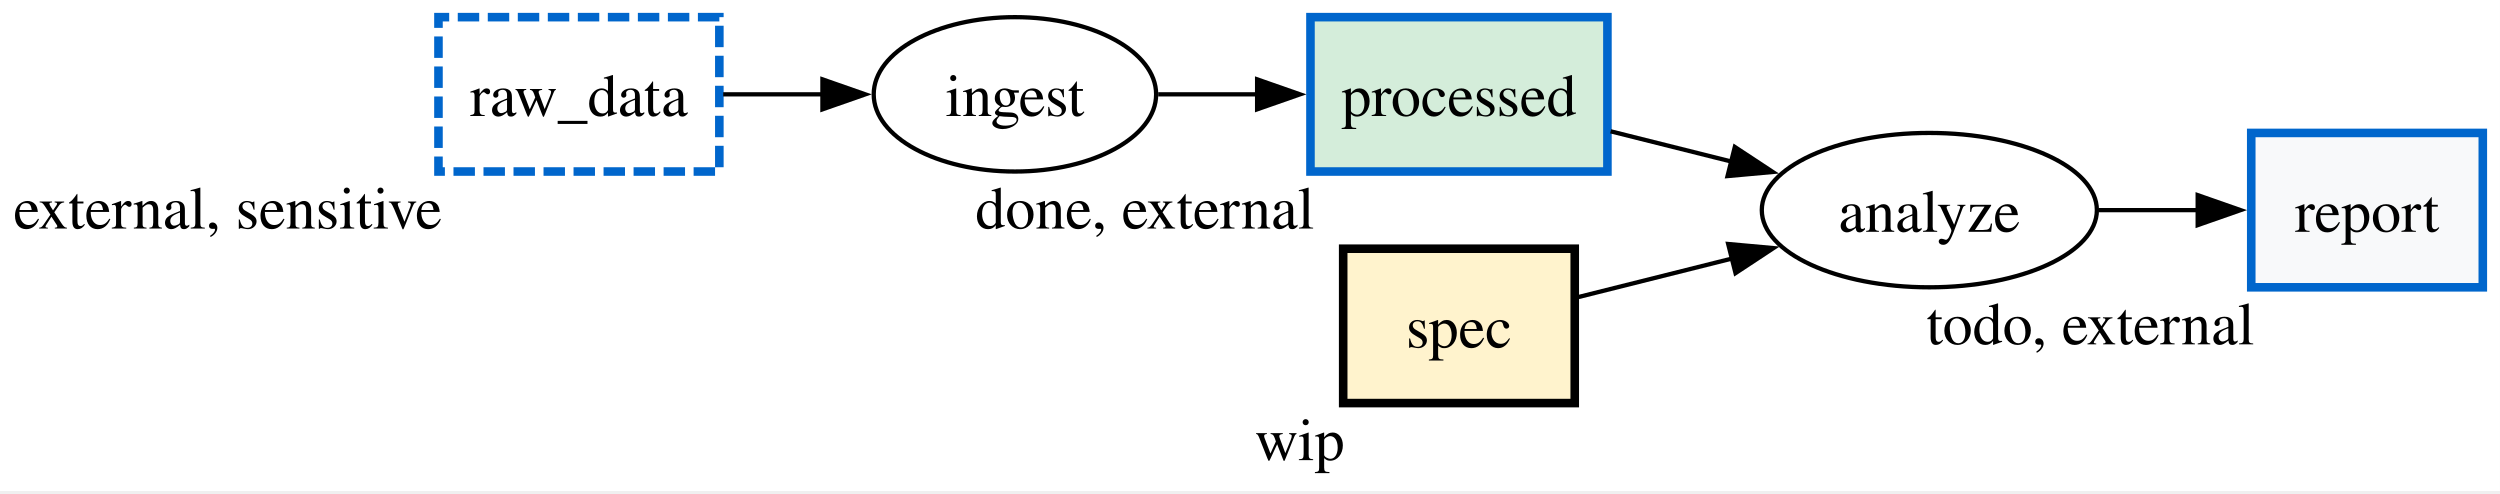
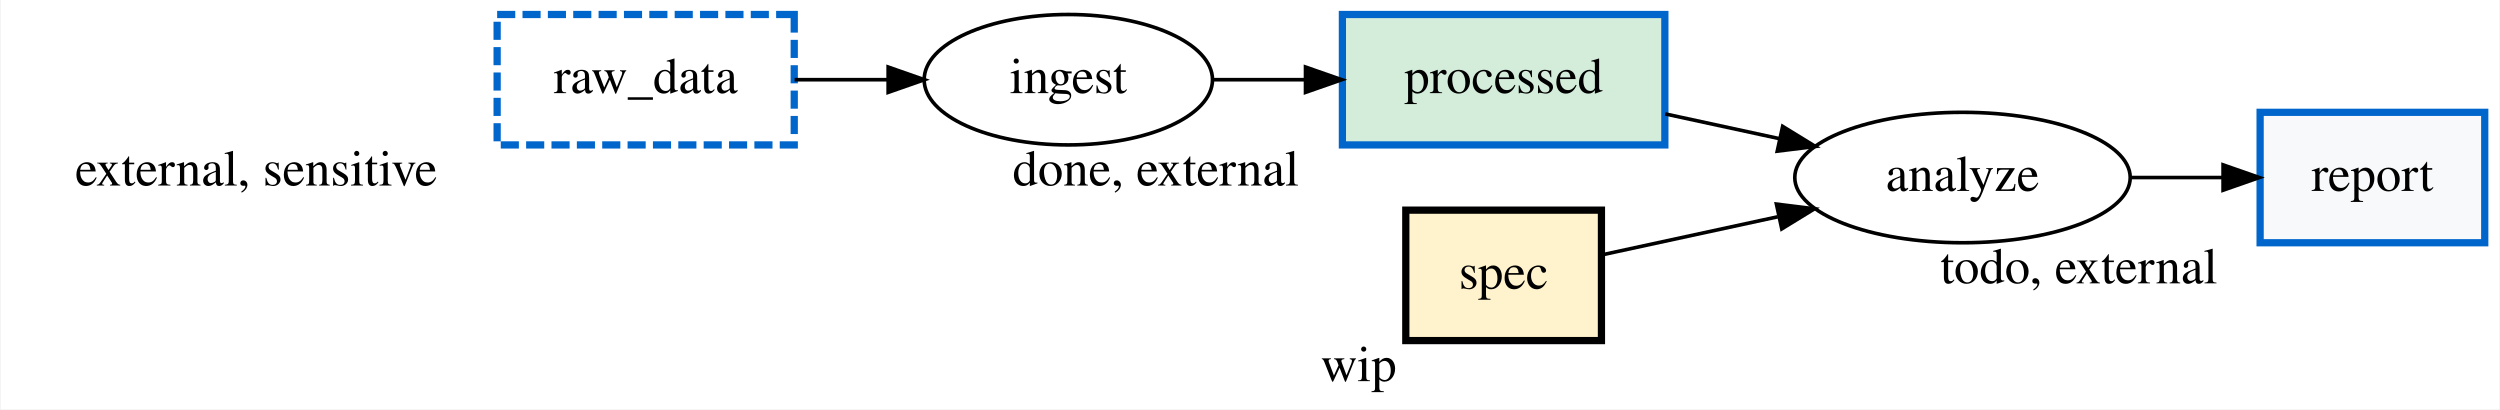
- <svg xmlns="http://www.w3.org/2000/svg" width="583pt" height="115pt" viewBox="0.00 0.00 583.00 115.00">
-   <g id="graph0" class="graph" transform="scale(1 1) rotate(0) translate(4 110.5)">
-     <polygon fill="white" stroke="none" points="-4,4 -4,-110.5 578.99,-110.5 578.99,4 -4,4" />
+ <svg xmlns="http://www.w3.org/2000/svg" width="690pt" height="113pt" viewBox="0.00 0.00 689.58 113.00">
+   <g id="graph0" class="graph" transform="scale(1 1) rotate(0) translate(4 109)">
+     <polygon fill="white" stroke="transparent" points="-4,4 -4,-109 685.58,-109 685.58,4 -4,4" />
    <g id="node1" class="node">
-       <ellipse fill="none" stroke="black" cx="445.92" cy="-61.5" rx="39.07" ry="18" />
-       <text xml:space="preserve" text-anchor="middle" x="445.92" y="-56.45" font-family="Times,serif" font-size="14.00">analyze</text>
+       <ellipse fill="none" stroke="black" cx="537.44" cy="-60" rx="46.29" ry="18" />
+       <text text-anchor="middle" x="537.44" y="-56.3" font-family="Times,serif" font-size="14.00">analyze</text>
    </g>
    <g id="node5" class="node">
-       <polygon fill="#f8f9fa" stroke="#0066cc" stroke-width="2" points="574.99,-79.5 520.99,-79.5 520.99,-43.5 574.99,-43.5 574.99,-79.5" />
-       <text xml:space="preserve" text-anchor="middle" x="547.99" y="-56.45" font-family="Times,serif" font-size="14.00">report</text>
-       <text xml:space="preserve" text-anchor="middle" x="483.49" y="-30.2" font-family="Times,serif" font-size="14.00">todo, external</text>
+       <polygon fill="#f8f9fa" stroke="#0066cc" stroke-width="2" points="681.58,-78 619.58,-78 619.58,-42 681.58,-42 681.58,-78" />
+       <text text-anchor="middle" x="650.58" y="-56.3" font-family="Times,serif" font-size="14.00">report</text>
+       <text text-anchor="middle" x="569.58" y="-30.8" font-family="Times,serif" font-size="14.00">todo, external</text>
    </g>
    <g id="edge4" class="edge">
-       <path fill="none" stroke="black" d="M485.32,-61.5C493.01,-61.5 501.08,-61.5 508.76,-61.5" />
-       <polygon fill="black" stroke="black" points="508.5,-65 518.5,-61.5 508.5,-58 508.5,-65" />
+       <path fill="none" stroke="black" d="M583.65,-60C592.1,-60 600.88,-60 609.18,-60" />
+       <polygon fill="black" stroke="black" points="609.36,-63.5 619.36,-60 609.36,-56.5 609.36,-63.5" />
    </g>
    <g id="node2" class="node">
-       <ellipse fill="none" stroke="black" cx="232.68" cy="-88.5" rx="32.93" ry="18" />
-       <text xml:space="preserve" text-anchor="middle" x="232.68" y="-83.45" font-family="Times,serif" font-size="14.00">ingest</text>
+       <ellipse fill="none" stroke="black" cx="290.65" cy="-87" rx="39.79" ry="18" />
+       <text text-anchor="middle" x="290.65" y="-83.3" font-family="Times,serif" font-size="14.00">ingest</text>
    </g>
    <g id="node3" class="node">
-       <polygon fill="#d4edda" stroke="#0066cc" stroke-width="2" points="370.85,-106.5 301.6,-106.5 301.6,-70.5 370.85,-70.5 370.85,-106.5" />
-       <text xml:space="preserve" text-anchor="middle" x="336.23" y="-83.45" font-family="Times,serif" font-size="14.00">processed</text>
-       <text xml:space="preserve" text-anchor="middle" x="262.98" y="-57.2" font-family="Times,serif" font-size="14.00">done, external</text>
+       <polygon fill="#d4edda" stroke="#0066cc" stroke-width="2" points="455.29,-105 366.29,-105 366.29,-69 455.29,-69 455.29,-105" />
+       <text text-anchor="middle" x="410.79" y="-83.3" font-family="Times,serif" font-size="14.00">processed</text>
+       <text text-anchor="middle" x="314.79" y="-57.8" font-family="Times,serif" font-size="14.00">done, external</text>
    </g>
    <g id="edge2" class="edge">
-       <path fill="none" stroke="black" d="M266.09,-88.5C273.5,-88.5 281.51,-88.5 289.36,-88.5" />
-       <polygon fill="black" stroke="black" points="289.16,-92 299.16,-88.5 289.16,-85 289.16,-92" />
+       <path fill="none" stroke="black" d="M330.33,-87C338.56,-87 347.38,-87 356.05,-87" />
+       <polygon fill="black" stroke="black" points="356.11,-90.5 366.11,-87 356.11,-83.5 356.11,-90.5" />
    </g>
    <g id="edge5" class="edge">
-       <path fill="none" stroke="black" d="M371.6,-79.88C380.62,-77.62 390.49,-75.15 399.98,-72.77" />
-       <polygon fill="black" stroke="black" points="400.56,-76.23 409.41,-70.4 398.86,-69.44 400.56,-76.23" />
+       <path fill="none" stroke="black" d="M455.39,-77.56C465.6,-75.34 476.56,-72.97 487.01,-70.71" />
+       <polygon fill="black" stroke="black" points="487.8,-74.12 496.83,-68.58 486.31,-67.28 487.8,-74.12" />
    </g>
    <g id="node4" class="node">
-       <polygon fill="none" stroke="#0066cc" stroke-width="2" stroke-dasharray="5,2" points="163.75,-106.5 98.25,-106.5 98.25,-70.5 163.75,-70.5 163.75,-106.5" />
-       <text xml:space="preserve" text-anchor="middle" x="131" y="-83.45" font-family="Times,serif" font-size="14.00">raw_data</text>
-       <text xml:space="preserve" text-anchor="middle" x="49.12" y="-57.2" font-family="Times,serif" font-size="14.00">external, sensitive</text>
+       <polygon fill="none" stroke="#0066cc" stroke-width="2" stroke-dasharray="5,2" points="215,-105 133,-105 133,-69 215,-69 215,-105" />
+       <text text-anchor="middle" x="174" y="-83.3" font-family="Times,serif" font-size="14.00">raw_data</text>
+       <text text-anchor="middle" x="66.5" y="-57.8" font-family="Times,serif" font-size="14.00">external, sensitive</text>
    </g>
    <g id="edge1" class="edge">
-       <path fill="none" stroke="black" d="M164.64,-88.5C172.11,-88.5 180.18,-88.5 188.04,-88.5" />
-       <polygon fill="black" stroke="black" points="187.79,-92 197.79,-88.5 187.79,-85 187.79,-92" />
+       <path fill="none" stroke="black" d="M215.1,-87C223.36,-87 232.15,-87 240.69,-87" />
+       <polygon fill="black" stroke="black" points="240.92,-90.5 250.92,-87 240.92,-83.5 240.92,-90.5" />
    </g>
    <g id="node6" class="node">
-       <polygon fill="#fff3cd" stroke="black" stroke-width="2" points="363.23,-52.5 309.23,-52.5 309.23,-16.5 363.23,-16.5 363.23,-52.5" />
-       <text xml:space="preserve" text-anchor="middle" x="336.23" y="-29.45" font-family="Times,serif" font-size="14.00">spec</text>
-       <text xml:space="preserve" text-anchor="middle" x="299.1" y="-3.2" font-family="Times,serif" font-size="14.00">wip</text>
+       <polygon fill="#fff3cd" stroke="black" stroke-width="2" points="437.79,-51 383.79,-51 383.79,-15 437.79,-15 437.79,-51" />
+       <text text-anchor="middle" x="410.79" y="-29.3" font-family="Times,serif" font-size="14.00">spec</text>
+       <text text-anchor="middle" x="370.79" y="-3.8" font-family="Times,serif" font-size="14.00">wip</text>
    </g>
    <g id="edge3" class="edge">
-       <path fill="none" stroke="black" d="M364.13,-41.24C375,-43.97 387.85,-47.19 400.07,-50.25" />
-       <polygon fill="black" stroke="black" points="399.01,-53.6 409.56,-52.64 400.72,-46.81 399.01,-53.6" />
+       <path fill="none" stroke="black" d="M437.92,-38.66C451.99,-41.71 469.83,-45.57 486.45,-49.17" />
+       <polygon fill="black" stroke="black" points="486.08,-52.67 496.59,-51.37 487.56,-45.83 486.08,-52.67" />
    </g>
  </g>
</svg>
